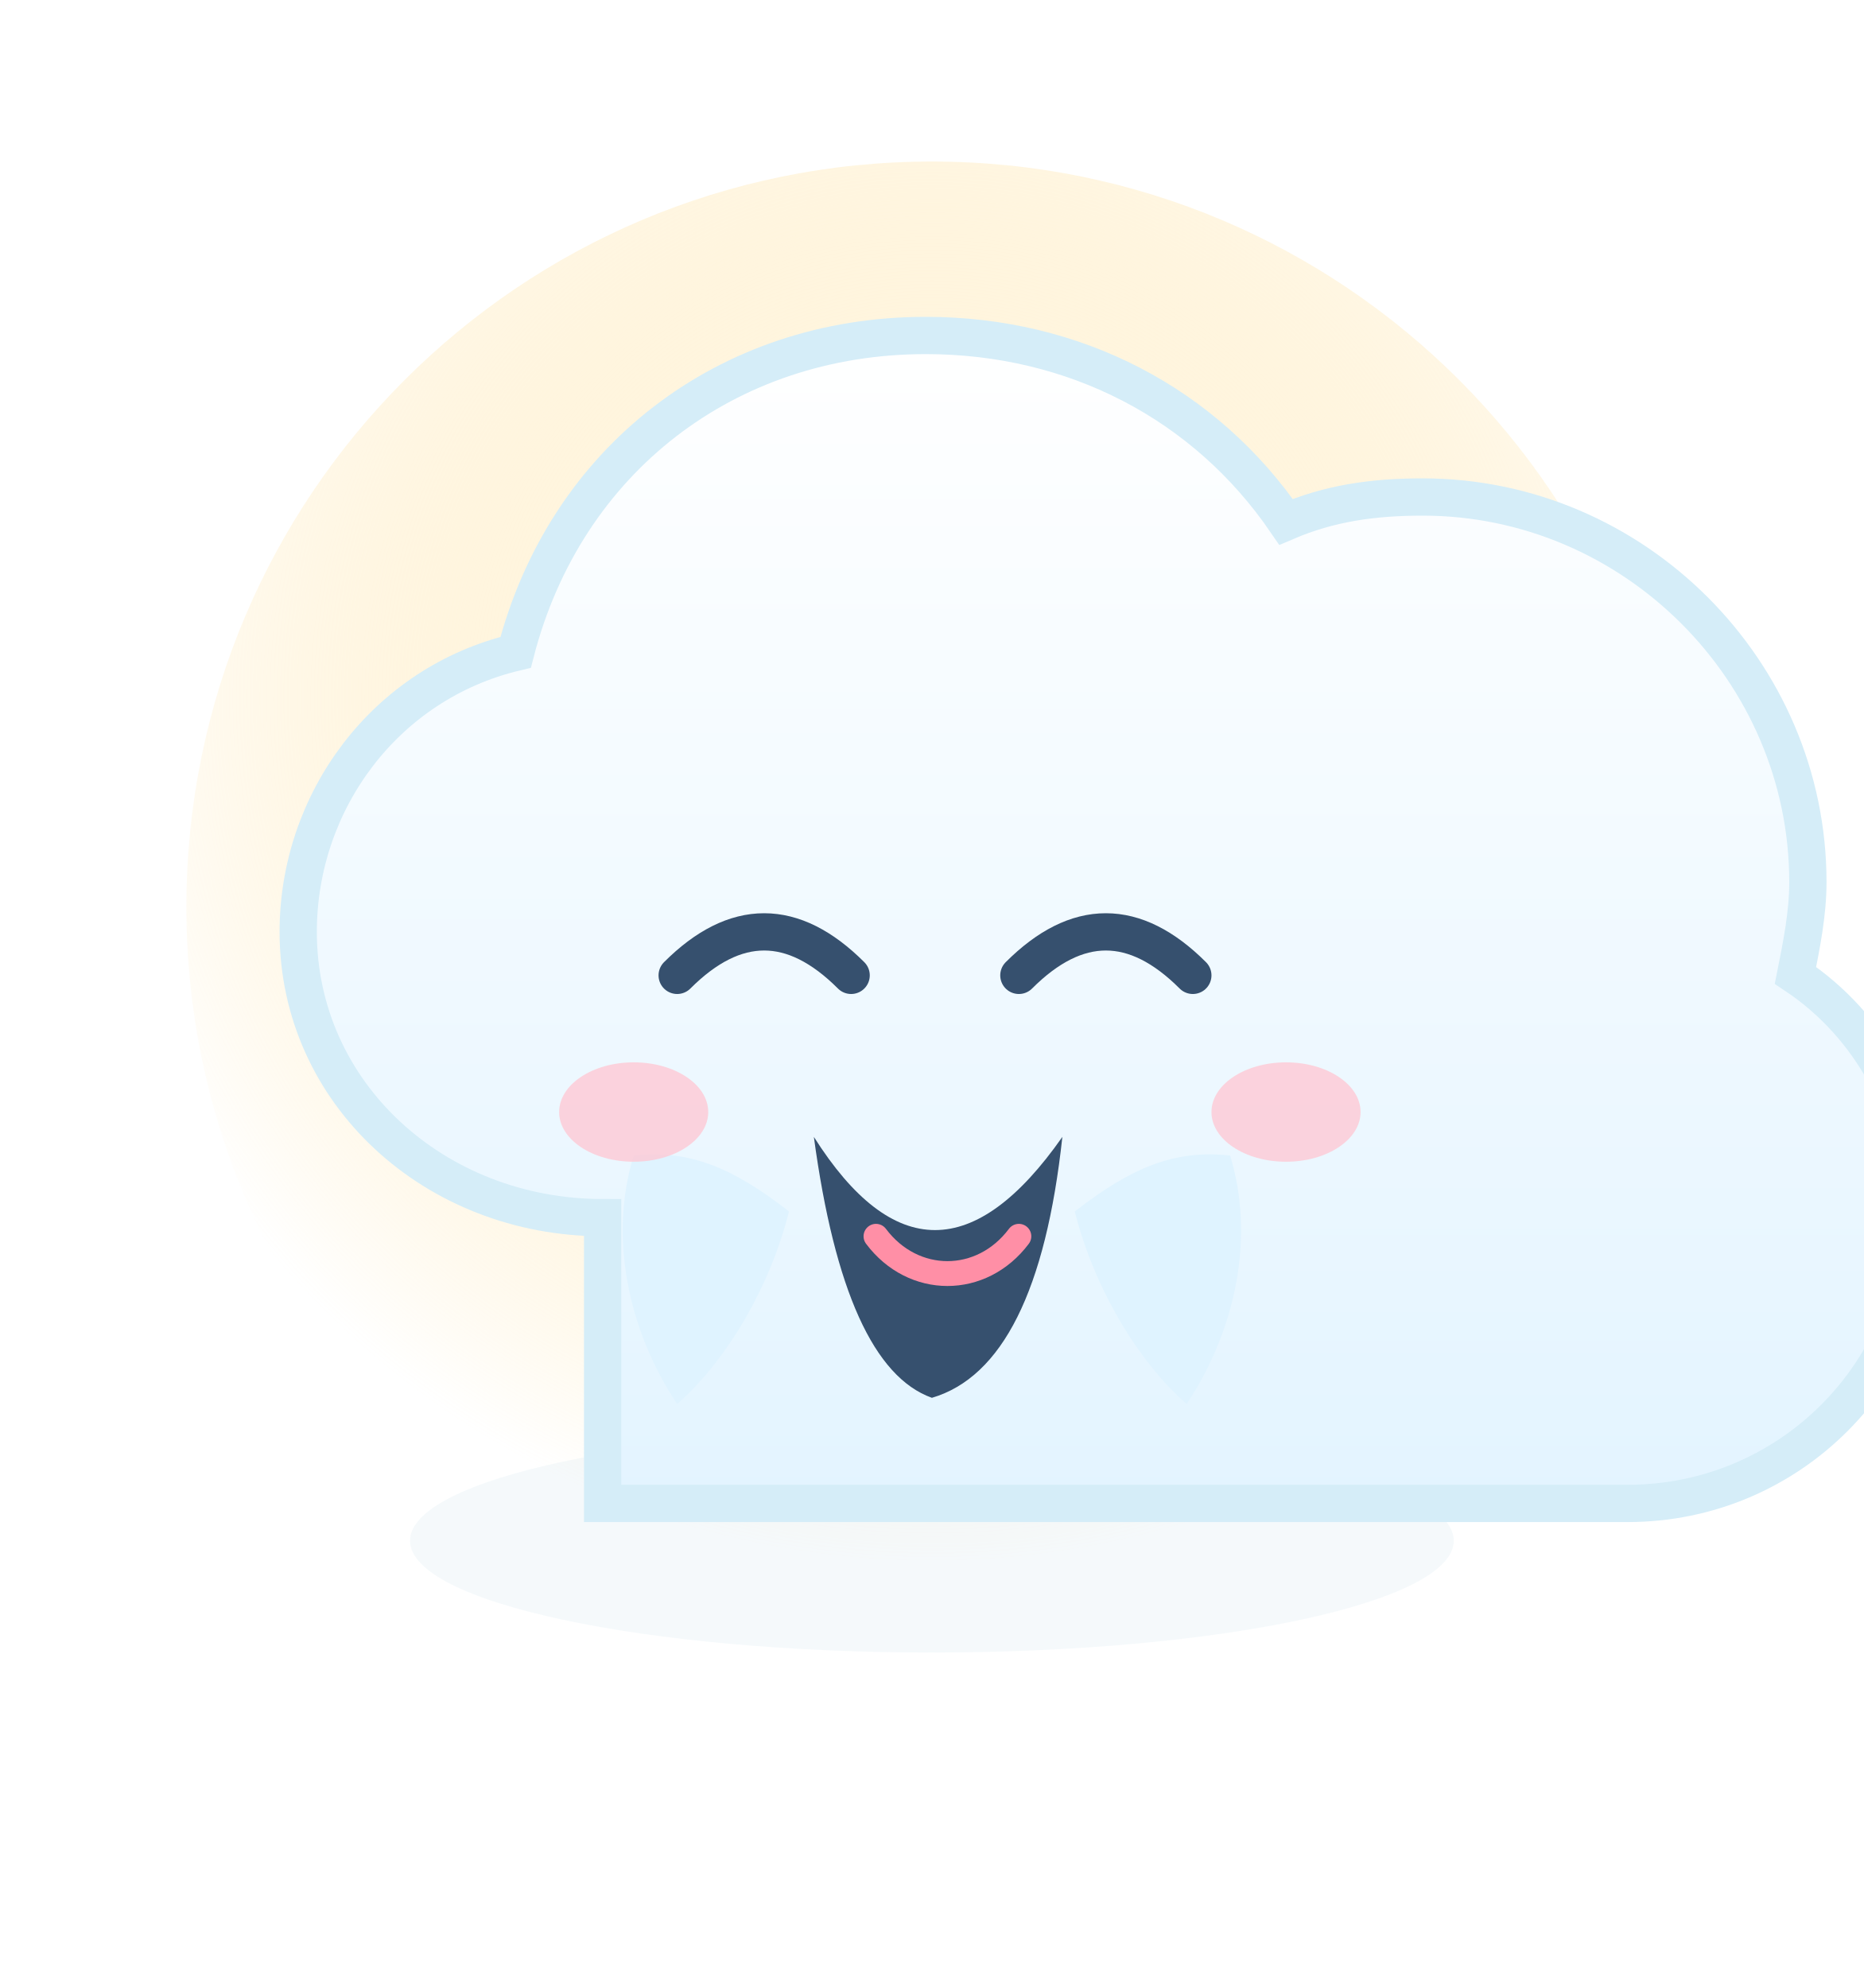
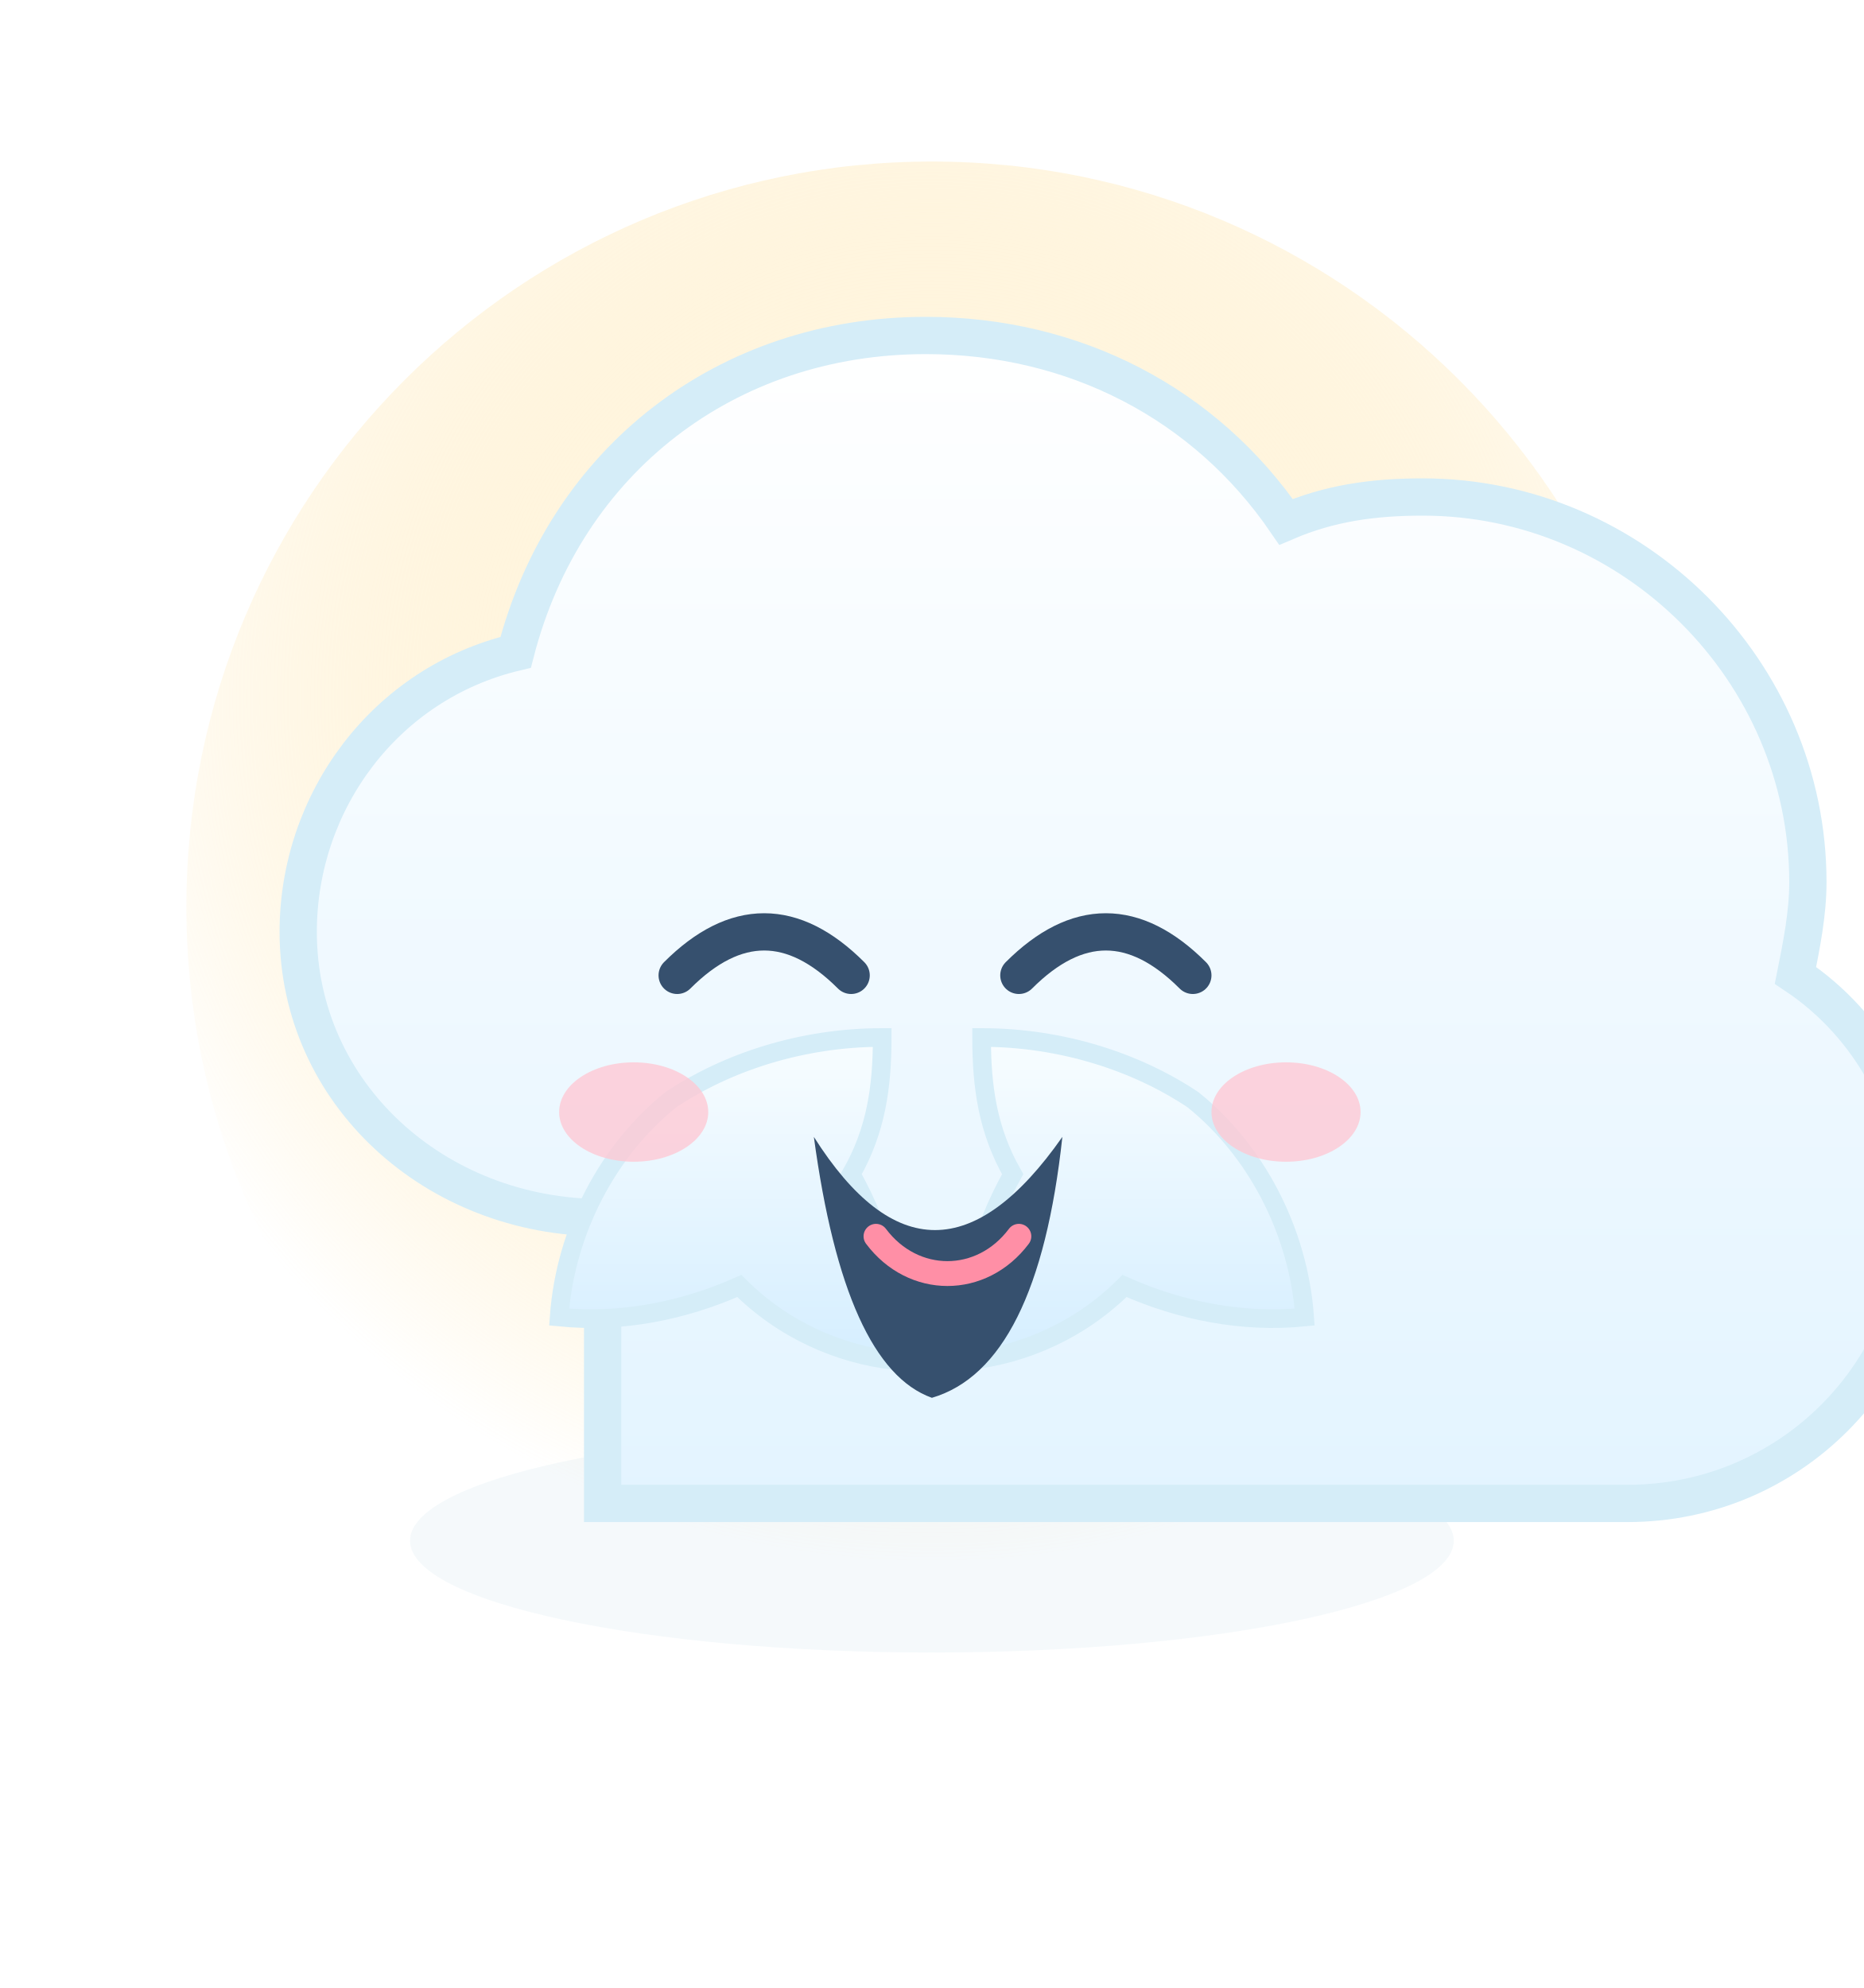
<svg xmlns="http://www.w3.org/2000/svg" viewBox="0 0 300 320" role="img" aria-label="Pofi happy cloud">
  <defs>
    <radialGradient id="glow" cx="50%" cy="36%" r="58%">
      <stop offset="0%" stop-color="#fffef8" stop-opacity="1" />
      <stop offset="100%" stop-color="#ffd780" stop-opacity="0" />
    </radialGradient>
    <linearGradient id="cloud" x1="0%" y1="0%" x2="0%" y2="100%">
      <stop offset="0%" stop-color="#ffffff" />
      <stop offset="100%" stop-color="#e3f4ff" />
    </linearGradient>
+     <linearGradient id="hand" x1="0%" y1="0%" x2="0%" y2="100%">
+       <stop offset="0%" stop-color="#f8fdff" />
+       <stop offset="100%" stop-color="#d5eeff" />
+     </linearGradient>
  </defs>
  <circle cx="150" cy="146" r="120" fill="url(#glow)" />
  <ellipse cx="150" cy="248" rx="84" ry="18" fill="#bfdbe8" opacity="0.16" />
  <path d="M97 196c-27 0-49-20-49-46 0-21 14-40 35-45 8-31 34-51 66-51 24 0 45 11 58 30 7-3 14-4 22-4 34 0 62 28 62 62 0 5-1 10-2 15 12 8 20 22 20 38 0 26-21 47-47 47H97z" fill="url(#cloud)" stroke="#d5edf8" stroke-width="6" />
-   <path d="M102 186c-4 13-1 28 7 40 8-7 15-19 18-31-9-7-16-10-25-9z" fill="#dff3ff" />
-   <path d="M198 186c4 13 1 28-7 40-8-7-15-19-18-31 9-7 16-10 25-9z" fill="#dff3ff" />
+   <g fill="url(#hand)" stroke="#d5edf8" stroke-width="3">
+     <path d="M108 177c-10 8-17 21-18 35 10 1 20-1 29-5 7 7 16 11 25 12 1-11-2-21-7-30 4-7 5-14 5-22-13 0-25 4-34 10z" />
+     <path d="M192 177c10 8 17 21 18 35-10 1-20-1-29-5-7 7-16 11-25 12-1-11 2-21 7-30-4-7-5-14-5-22 13 0 25 4 34 10z" />
+   </g>
  <path d="M109 157q14-14 28 0" fill="none" stroke="#36506e" stroke-width="6" stroke-linecap="round" />
  <path d="M164 157q14-14 28 0" fill="none" stroke="#36506e" stroke-width="6" stroke-linecap="round" />
  <ellipse cx="102" cy="179" rx="12" ry="8" fill="#ffc7d2" opacity="0.76" />
  <ellipse cx="207" cy="179" rx="12" ry="8" fill="#ffc7d2" opacity="0.76" />
  <path d="M131 183 Q150 213 171 183 Q167 220 150 225 Q136 220 131 183z" fill="#36506e" />
  <path d="M141 199c6 8 17 8 23 0" fill="none" stroke="#ff8fa6" stroke-width="4" stroke-linecap="round" />
</svg>
